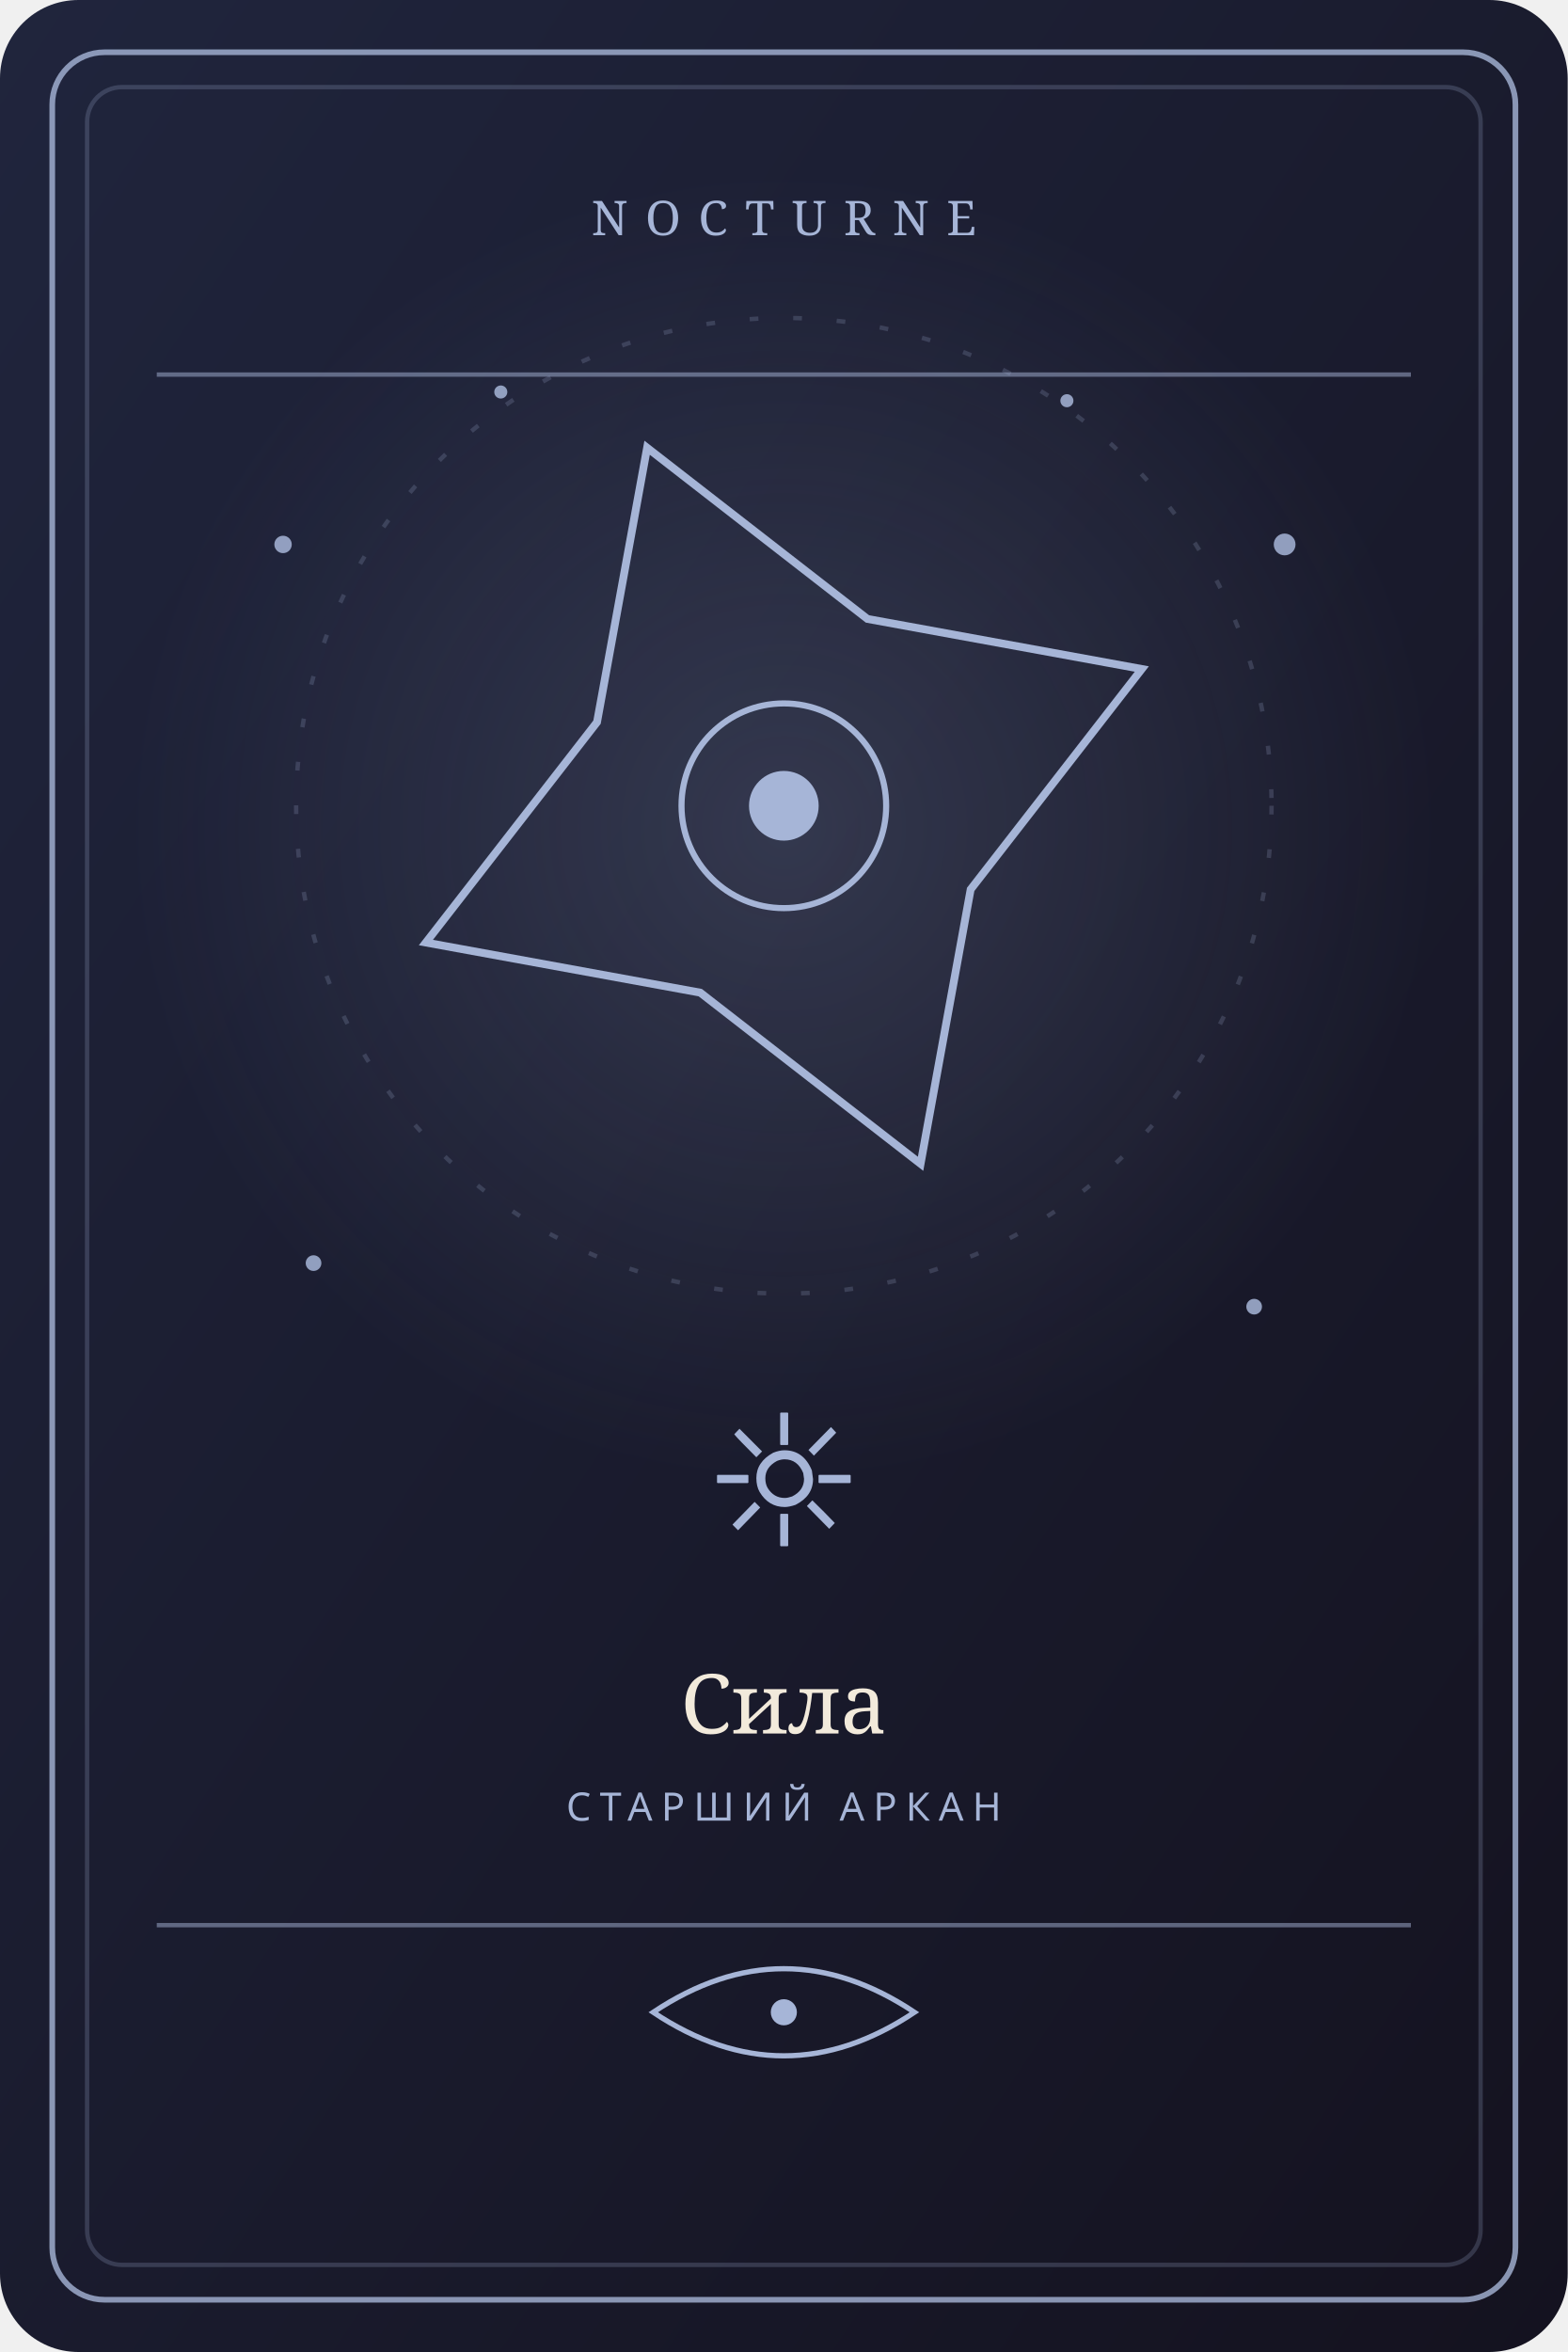
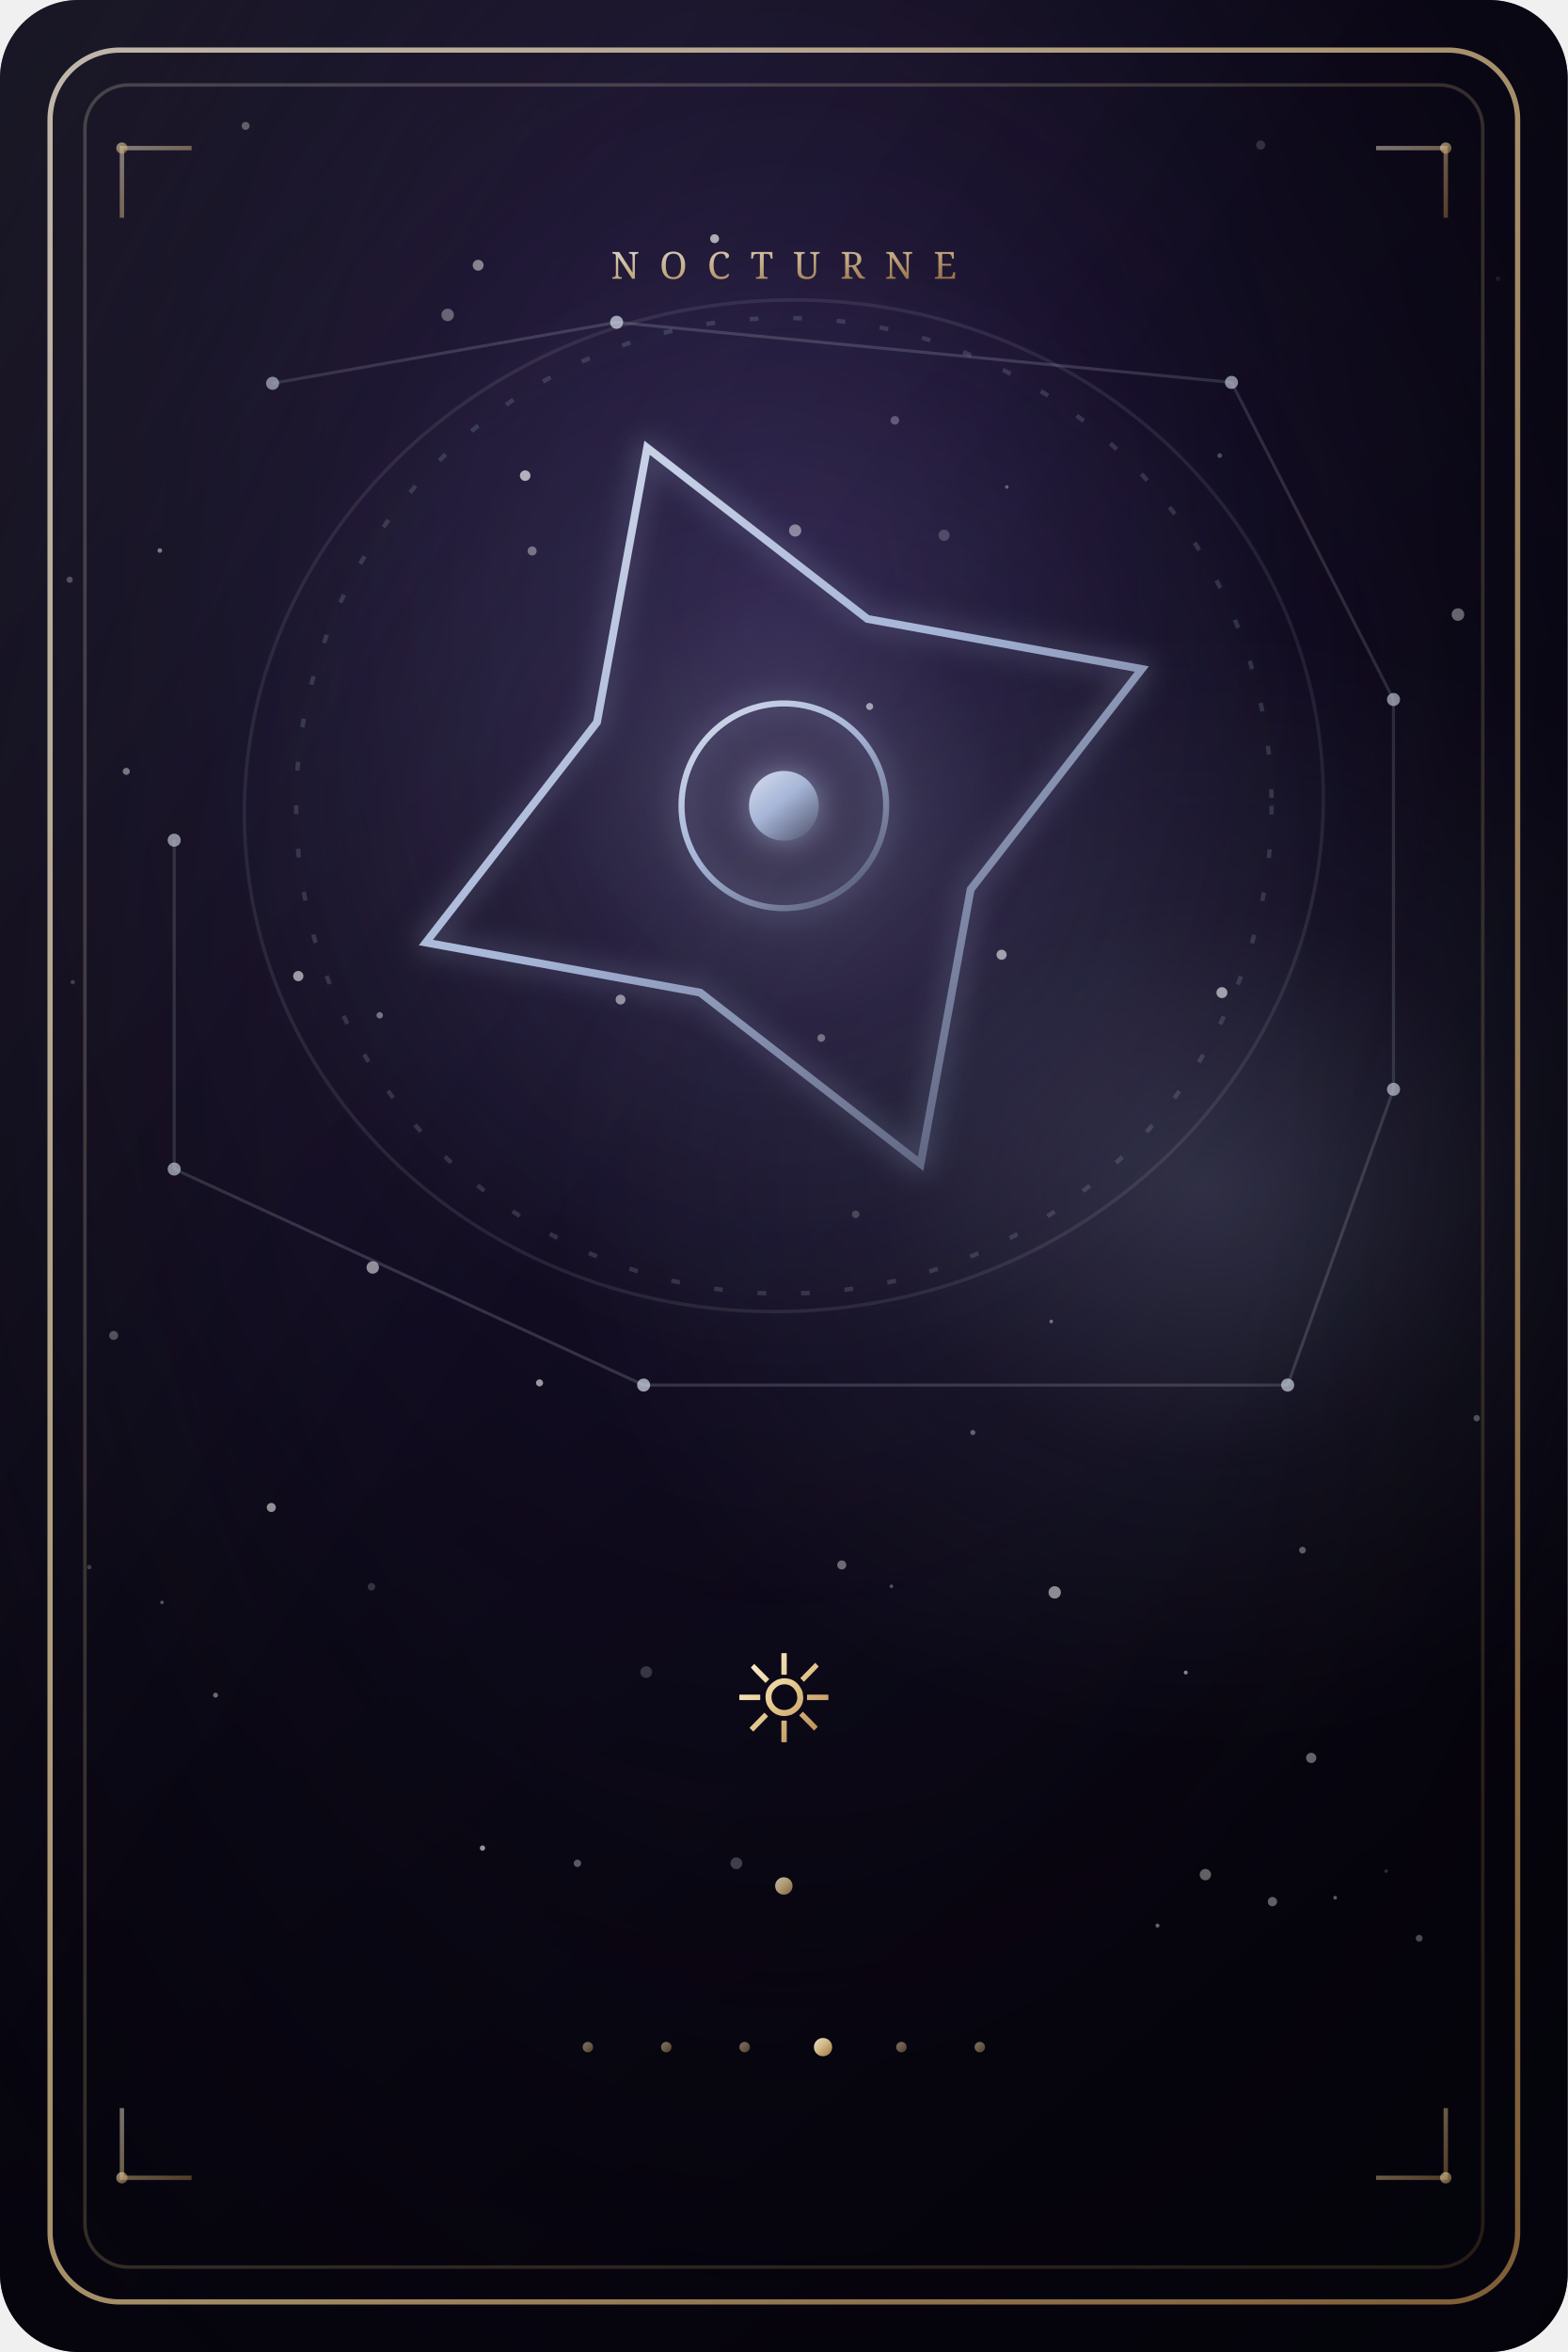
<svg xmlns="http://www.w3.org/2000/svg" viewBox="0 0 360 540" role="img" aria-label="Nocturne Tarot — Сила">
  <defs>
-     <linearGradient id="bg" x1="0" y1="0" x2="1" y2="1">
-       <stop stop-color="#20253d" />
-       <stop offset="1" stop-color="#14121f" />
+     <linearGradient id="bg" x1="0" y1="0" x2=".55" y2="1">
+       <stop offset="0" stop-color="#161029" />
+       <stop offset=".5" stop-color="#0e0a1b" />
+       <stop offset="1" stop-color="#06040d" />
    </linearGradient>
-     <radialGradient id="glow">
-       <stop stop-color="#a6b5d7" stop-opacity=".18" />
+     <radialGradient id="neb" cx=".5" cy=".26" r=".66">
+       <stop offset="0" stop-color="#6b4ab4" stop-opacity=".26" />
+       <stop offset=".5" stop-color="#3d2a6b" stop-opacity=".1" />
+       <stop offset="1" stop-color="#0a0814" stop-opacity="0" />
+     </radialGradient>
+     <radialGradient id="accentGlow" cx=".5" cy=".5" r=".5">
+       <stop offset="0" stop-color="#a6b5d7" stop-opacity=".22" />
+       <stop offset=".5" stop-color="#a6b5d7" stop-opacity=".06" />
      <stop offset="1" stop-color="#a6b5d7" stop-opacity="0" />
    </radialGradient>
+     <radialGradient id="halo" cx=".5" cy=".5" r=".5">
+       <stop offset="0" stop-color="#d7deed" stop-opacity=".22" />
+       <stop offset=".4" stop-color="#a6b5d7" stop-opacity=".08" />
+       <stop offset="1" stop-color="#a6b5d7" stop-opacity="0" />
+     </radialGradient>
+     <radialGradient id="vig" cx=".5" cy=".44" r=".76">
+       <stop offset=".42" stop-color="#04030a" stop-opacity="0" />
+       <stop offset="1" stop-color="#04030a" stop-opacity=".8" />
+     </radialGradient>
+     <linearGradient id="gold" x1="0" y1="0" x2="1" y2="1">
+       <stop offset="0" stop-color="#fff6df" />
+       <stop offset=".45" stop-color="#e8cc93" />
+       <stop offset="1" stop-color="#ad7f47" />
+     </linearGradient>
+     <linearGradient id="sig" x1="0" y1="0" x2=".8" y2="1">
+       <stop offset="0" stop-color="#d7deed" />
+       <stop offset=".5" stop-color="#a6b5d7" />
+       <stop offset="1" stop-color="#5b607a" />
+     </linearGradient>
+     <linearGradient id="sheen" x1="0" y1="0" x2="1" y2="1">
+       <stop offset="0" stop-color="#ffffff" stop-opacity=".06" />
+       <stop offset=".45" stop-color="#ffffff" stop-opacity="0" />
+     </linearGradient>
+     <filter id="glow" x="-40%" y="-40%" width="180%" height="180%">
+       <feDropShadow dx="0" dy="0" stdDeviation="3.2" flood-color="#a6b5d7" flood-opacity=".55" />
+     </filter>
  </defs>
  <rect width="360" height="540" rx="18" fill="url(#bg)" />
-   <rect x="12" y="12" width="336" height="516" rx="12" fill="none" stroke="#a6b5d7" stroke-opacity=".8" stroke-width="1.3" />
-   <rect x="20" y="20" width="320" height="500" rx="8" fill="none" stroke="#a6b5d7" stroke-opacity=".22" />
-   <circle cx="180" cy="190" r="150" fill="url(#glow)" />
-   <path d="M36 86 H324 M36 442 H324" stroke="#a6b5d7" stroke-opacity=".5" />
+   <rect width="360" height="540" rx="18" fill="url(#neb)" />
+   <ellipse cx="277" cy="273" rx="150" ry="128" fill="url(#accentGlow)" />
+   <g>
+     <circle cx="325.9" cy="445.0" r="0.78" fill="#fff" opacity="0.49" />
+     <circle cx="175.4" cy="189.3" r="0.83" fill="#fff" opacity="0.24" />
+     <circle cx="36.7" cy="126.4" r="0.53" fill="#fff" opacity="0.57" />
+     <circle cx="241.4" cy="303.4" r="0.42" fill="#fff" opacity="0.38" />
+     <circle cx="26.1" cy="306.6" r="1.03" fill="#fff" opacity="0.36" />
+     <circle cx="339.1" cy="325.6" r="0.74" fill="#fff" opacity="0.38" />
+     <circle cx="87.2" cy="233.1" r="0.74" fill="#fff" opacity="0.41" />
+     <circle cx="16.7" cy="225.5" r="0.50" fill="#fff" opacity="0.26" />
+     <circle cx="62.3" cy="346.1" r="1.04" fill="#fff" opacity="0.62" />
+     <circle cx="344.0" cy="64.0" r="0.54" fill="#fff" opacity="0.14" />
+     <circle cx="68.5" cy="224.1" r="1.18" fill="#fff" opacity="0.57" />
+     <circle cx="122.2" cy="126.5" r="1.04" fill="#fff" opacity="0.38" />
+     <circle cx="193.3" cy="359.3" r="1.04" fill="#fff" opacity="0.39" />
+     <circle cx="306.6" cy="435.7" r="0.43" fill="#fff" opacity="0.52" />
+     <circle cx="169.1" cy="427.8" r="1.35" fill="#fff" opacity="0.24" />
+     <circle cx="142.5" cy="229.5" r="1.13" fill="#fff" opacity="0.52" />
+     <circle cx="37.2" cy="367.9" r="0.40" fill="#fff" opacity="0.43" />
+     <circle cx="188.6" cy="238.3" r="0.89" fill="#fff" opacity="0.37" />
+     <circle cx="301.1" cy="403.6" r="1.18" fill="#fff" opacity="0.49" />
+     <circle cx="318.3" cy="429.6" r="0.40" fill="#fff" opacity="0.25" />
+     <circle cx="110.8" cy="424.3" r="0.61" fill="#fff" opacity="0.66" />
+     <circle cx="280.1" cy="104.6" r="0.54" fill="#fff" opacity="0.29" />
+     <circle cx="148.4" cy="383.9" r="1.34" fill="#fff" opacity="0.18" />
+     <circle cx="230.0" cy="219.2" r="1.16" fill="#fff" opacity="0.58" />
+     <circle cx="204.7" cy="364.2" r="0.42" fill="#fff" opacity="0.29" />
+     <circle cx="242.2" cy="365.6" r="1.42" fill="#fff" opacity="0.52" />
+     <circle cx="182.6" cy="121.8" r="1.40" fill="#fff" opacity="0.46" />
+     <circle cx="56.4" cy="28.9" r="0.91" fill="#fff" opacity="0.48" />
+     <circle cx="205.5" cy="96.5" r="0.99" fill="#fff" opacity="0.27" />
+     <circle cx="109.8" cy="60.9" r="1.25" fill="#fff" opacity="0.52" />
+     <circle cx="16.0" cy="133.1" r="0.72" fill="#fff" opacity="0.38" />
+     <circle cx="272.3" cy="384.0" r="0.45" fill="#fff" opacity="0.57" />
+     <circle cx="20.5" cy="359.8" r="0.51" fill="#fff" opacity="0.31" />
+     <circle cx="123.9" cy="317.5" r="0.81" fill="#fff" opacity="0.58" />
+     <circle cx="276.8" cy="430.4" r="1.30" fill="#fff" opacity="0.47" />
+     <circle cx="85.6" cy="291.0" r="1.43" fill="#fff" opacity="0.53" />
+     <circle cx="29.0" cy="177.1" r="0.81" fill="#fff" opacity="0.53" />
+     <circle cx="132.6" cy="427.8" r="0.85" fill="#fff" opacity="0.36" />
+     <circle cx="223.4" cy="328.9" r="0.59" fill="#fff" opacity="0.33" />
+     <circle cx="196.5" cy="278.8" r="0.87" fill="#fff" opacity="0.19" />
+     <circle cx="289.5" cy="33.3" r="1.05" fill="#fff" opacity="0.21" />
+     <circle cx="231.2" cy="111.8" r="0.42" fill="#fff" opacity="0.32" />
+     <circle cx="292.2" cy="436.6" r="1.07" fill="#fff" opacity="0.51" />
+     <circle cx="199.7" cy="162.2" r="0.81" fill="#fff" opacity="0.57" />
+     <circle cx="164.1" cy="54.8" r="1.02" fill="#fff" opacity="0.66" />
+     <circle cx="299.1" cy="355.9" r="0.78" fill="#fff" opacity="0.38" />
+     <circle cx="334.8" cy="141.1" r="1.45" fill="#fff" opacity="0.50" />
+     <circle cx="85.3" cy="364.3" r="0.86" fill="#fff" opacity="0.18" />
+     <circle cx="216.8" cy="122.9" r="1.28" fill="#fff" opacity="0.20" />
+     <circle cx="49.5" cy="389.2" r="0.57" fill="#fff" opacity="0.52" />
+     <circle cx="102.8" cy="72.3" r="1.43" fill="#fff" opacity="0.37" />
+     <circle cx="265.8" cy="442.1" r="0.46" fill="#fff" opacity="0.50" />
+     <circle cx="280.6" cy="227.9" r="1.26" fill="#fff" opacity="0.58" />
+     <circle cx="120.6" cy="109.2" r="1.21" fill="#fff" opacity="0.65" />
+   </g>
+   <g>
+     <circle cx="62.6" cy="88.0" r="1.5" fill="#d7deed" opacity=".7" />
+     <circle cx="141.6" cy="74.0" r="1.5" fill="#d7deed" opacity=".7" />
+     <circle cx="282.8" cy="87.8" r="1.5" fill="#d7deed" opacity=".7" />
+     <circle cx="320.0" cy="160.6" r="1.5" fill="#d7deed" opacity=".7" />
+     <circle cx="320.0" cy="250.1" r="1.5" fill="#d7deed" opacity=".7" />
+     <circle cx="295.7" cy="318.0" r="1.5" fill="#d7deed" opacity=".7" />
+     <circle cx="147.8" cy="318.0" r="1.5" fill="#d7deed" opacity=".7" />
+     <circle cx="40.0" cy="268.4" r="1.5" fill="#d7deed" opacity=".7" />
+     <circle cx="40.0" cy="192.9" r="1.5" fill="#d7deed" opacity=".7" />
+     <line x1="62.6" y1="88.0" x2="141.6" y2="74.0" stroke="#d7deed" stroke-opacity=".18" stroke-width=".7" />
+     <line x1="141.6" y1="74.0" x2="282.8" y2="87.8" stroke="#d7deed" stroke-opacity=".18" stroke-width=".7" />
+     <line x1="282.8" y1="87.8" x2="320.0" y2="160.6" stroke="#d7deed" stroke-opacity=".18" stroke-width=".7" />
+     <line x1="320.0" y1="160.6" x2="320.0" y2="250.1" stroke="#d7deed" stroke-opacity=".18" stroke-width=".7" />
+     <line x1="320.0" y1="250.1" x2="295.7" y2="318.0" stroke="#d7deed" stroke-opacity=".18" stroke-width=".7" />
+     <line x1="295.7" y1="318.0" x2="147.8" y2="318.0" stroke="#d7deed" stroke-opacity=".18" stroke-width=".7" />
+     <line x1="147.8" y1="318.0" x2="40.0" y2="268.4" stroke="#d7deed" stroke-opacity=".18" stroke-width=".7" />
+     <line x1="40.0" y1="268.4" x2="40.0" y2="192.9" stroke="#d7deed" stroke-opacity=".18" stroke-width=".7" />
+   </g>
+   <ellipse cx="180" cy="185" rx="124" ry="116" transform="rotate(-7 180 185)" fill="none" stroke="#d7deed" stroke-opacity=".1" stroke-width=".8" />
+   <rect width="360" height="540" rx="18" fill="url(#vig)" />
+   <rect width="360" height="540" rx="18" fill="url(#sheen)" />
+   <circle cx="180" cy="185" r="126" fill="url(#halo)" />
+   <rect x="11.5" y="11.5" width="337" height="517" rx="16" fill="none" stroke="url(#gold)" stroke-opacity=".72" stroke-width="1.2" />
+   <rect x="19.5" y="19.5" width="321" height="501" rx="10" fill="none" stroke="url(#gold)" stroke-opacity=".2" stroke-width=".8" />
+   <g stroke="url(#gold)" stroke-opacity=".45" stroke-width="1" fill="none">
+     <path d="M28 50 V34 H44" />
+     <path d="M332 50 V34 H316" />
+     <path d="M28 484 V500 H44" />
+     <path d="M332 484 V500 H316" />
+   </g>
+   <g fill="url(#gold)" opacity=".55">
+     <circle cx="28" cy="34" r="1.3" />
+     <circle cx="332" cy="34" r="1.3" />
+     <circle cx="28" cy="500" r="1.3" />
+     <circle cx="332" cy="500" r="1.3" />
+   </g>
+   <path d="M58 60 H114 M246 60 H302" stroke="url(#gold)" stroke-opacity=".34" stroke-width=".9" />
+   <text x="180" y="64" text-anchor="middle" fill="url(#gold)" fill-opacity=".82" font-family="Georgia,serif" font-size="8.6" letter-spacing="4.6">NOCTURNE</text>
  <circle cx="180" cy="185" r="112" fill="none" stroke="#a6b5d7" stroke-opacity=".2" stroke-dasharray="2 8" />
-   <polygon points="222.9,204.2 211.4,267.2 160.8,227.9 97.8,216.4 137.1,165.8 148.6,102.8 199.2,142.1 262.2,153.6" fill="none" stroke="#a6b5d7" stroke-width="1.8" />
-   <circle cx="180" cy="185" r="23.5" fill="none" stroke="#a6b5d7" stroke-width="1.4" />
-   <circle cx="180" cy="185" r="8" fill="#a6b5d7" />
-   <g fill="#a6b5d7" opacity=".85">
-     <circle cx="65" cy="125" r="2" />
-     <circle cx="295" cy="125" r="2.5" />
-     <circle cx="72" cy="290" r="1.8" />
-     <circle cx="288" cy="300" r="1.8" />
-     <circle cx="115" cy="90" r="1.5" />
-     <circle cx="245" cy="92" r="1.5" />
+   <g filter="url(#glow)">
+     <polygon points="222.9,204.2 211.4,267.2 160.8,227.9 97.8,216.4 137.1,165.8 148.6,102.8 199.2,142.1 262.2,153.6" fill="none" stroke="url(#sig)" stroke-width="1.8" />
+     <circle cx="180" cy="185" r="23.5" fill="none" stroke="url(#sig)" stroke-width="1.4" />
+     <circle cx="180" cy="185" r="8" fill="url(#sig)" />
  </g>
-   <text x="180" y="54" text-anchor="middle" fill="#a6b5d7" font-family="Georgia,serif" font-size="11" letter-spacing="4">NOCTURNE</text>
-   <text x="180" y="355" text-anchor="middle" fill="#a6b5d7" font-family="Georgia,serif" font-size="42">☼</text>
-   <text x="180" y="398" text-anchor="middle" fill="#f2eadb" font-family="Georgia,serif" font-size="19">Сила</text>
-   <text x="180" y="418" text-anchor="middle" fill="#a6b5d7" font-family="sans-serif" font-size="9" letter-spacing="2">СТАРШИЙ АРКАН</text>
-   <path d="M150 462 Q180 442 210 462 Q180 482 150 462Z" fill="none" stroke="#a6b5d7" stroke-width="1.2" />
-   <circle cx="180" cy="462" r="3" fill="#a6b5d7" />
+   <text x="180" y="400" text-anchor="middle" fill="url(#gold)" font-family="Georgia,serif" font-size="28">☼</text>
+   <path d="M112 433 H166 M194 433 H248" stroke="url(#gold)" stroke-opacity=".3" stroke-width=".9" />
+   <circle cx="180" cy="433" r="2" fill="url(#gold)" opacity=".75" />
+   <g>
+     <circle cx="135" cy="470" r="1.2" fill="url(#gold)" opacity="0.45" />
+     <circle cx="153" cy="470" r="1.2" fill="url(#gold)" opacity="0.45" />
+     <circle cx="171" cy="470" r="1.2" fill="url(#gold)" opacity="0.45" />
+     <circle cx="189" cy="470" r="2.1" fill="url(#gold)" opacity="0.9" />
+     <circle cx="207" cy="470" r="1.2" fill="url(#gold)" opacity="0.45" />
+     <circle cx="225" cy="470" r="1.2" fill="url(#gold)" opacity="0.45" />
+   </g>
</svg>
